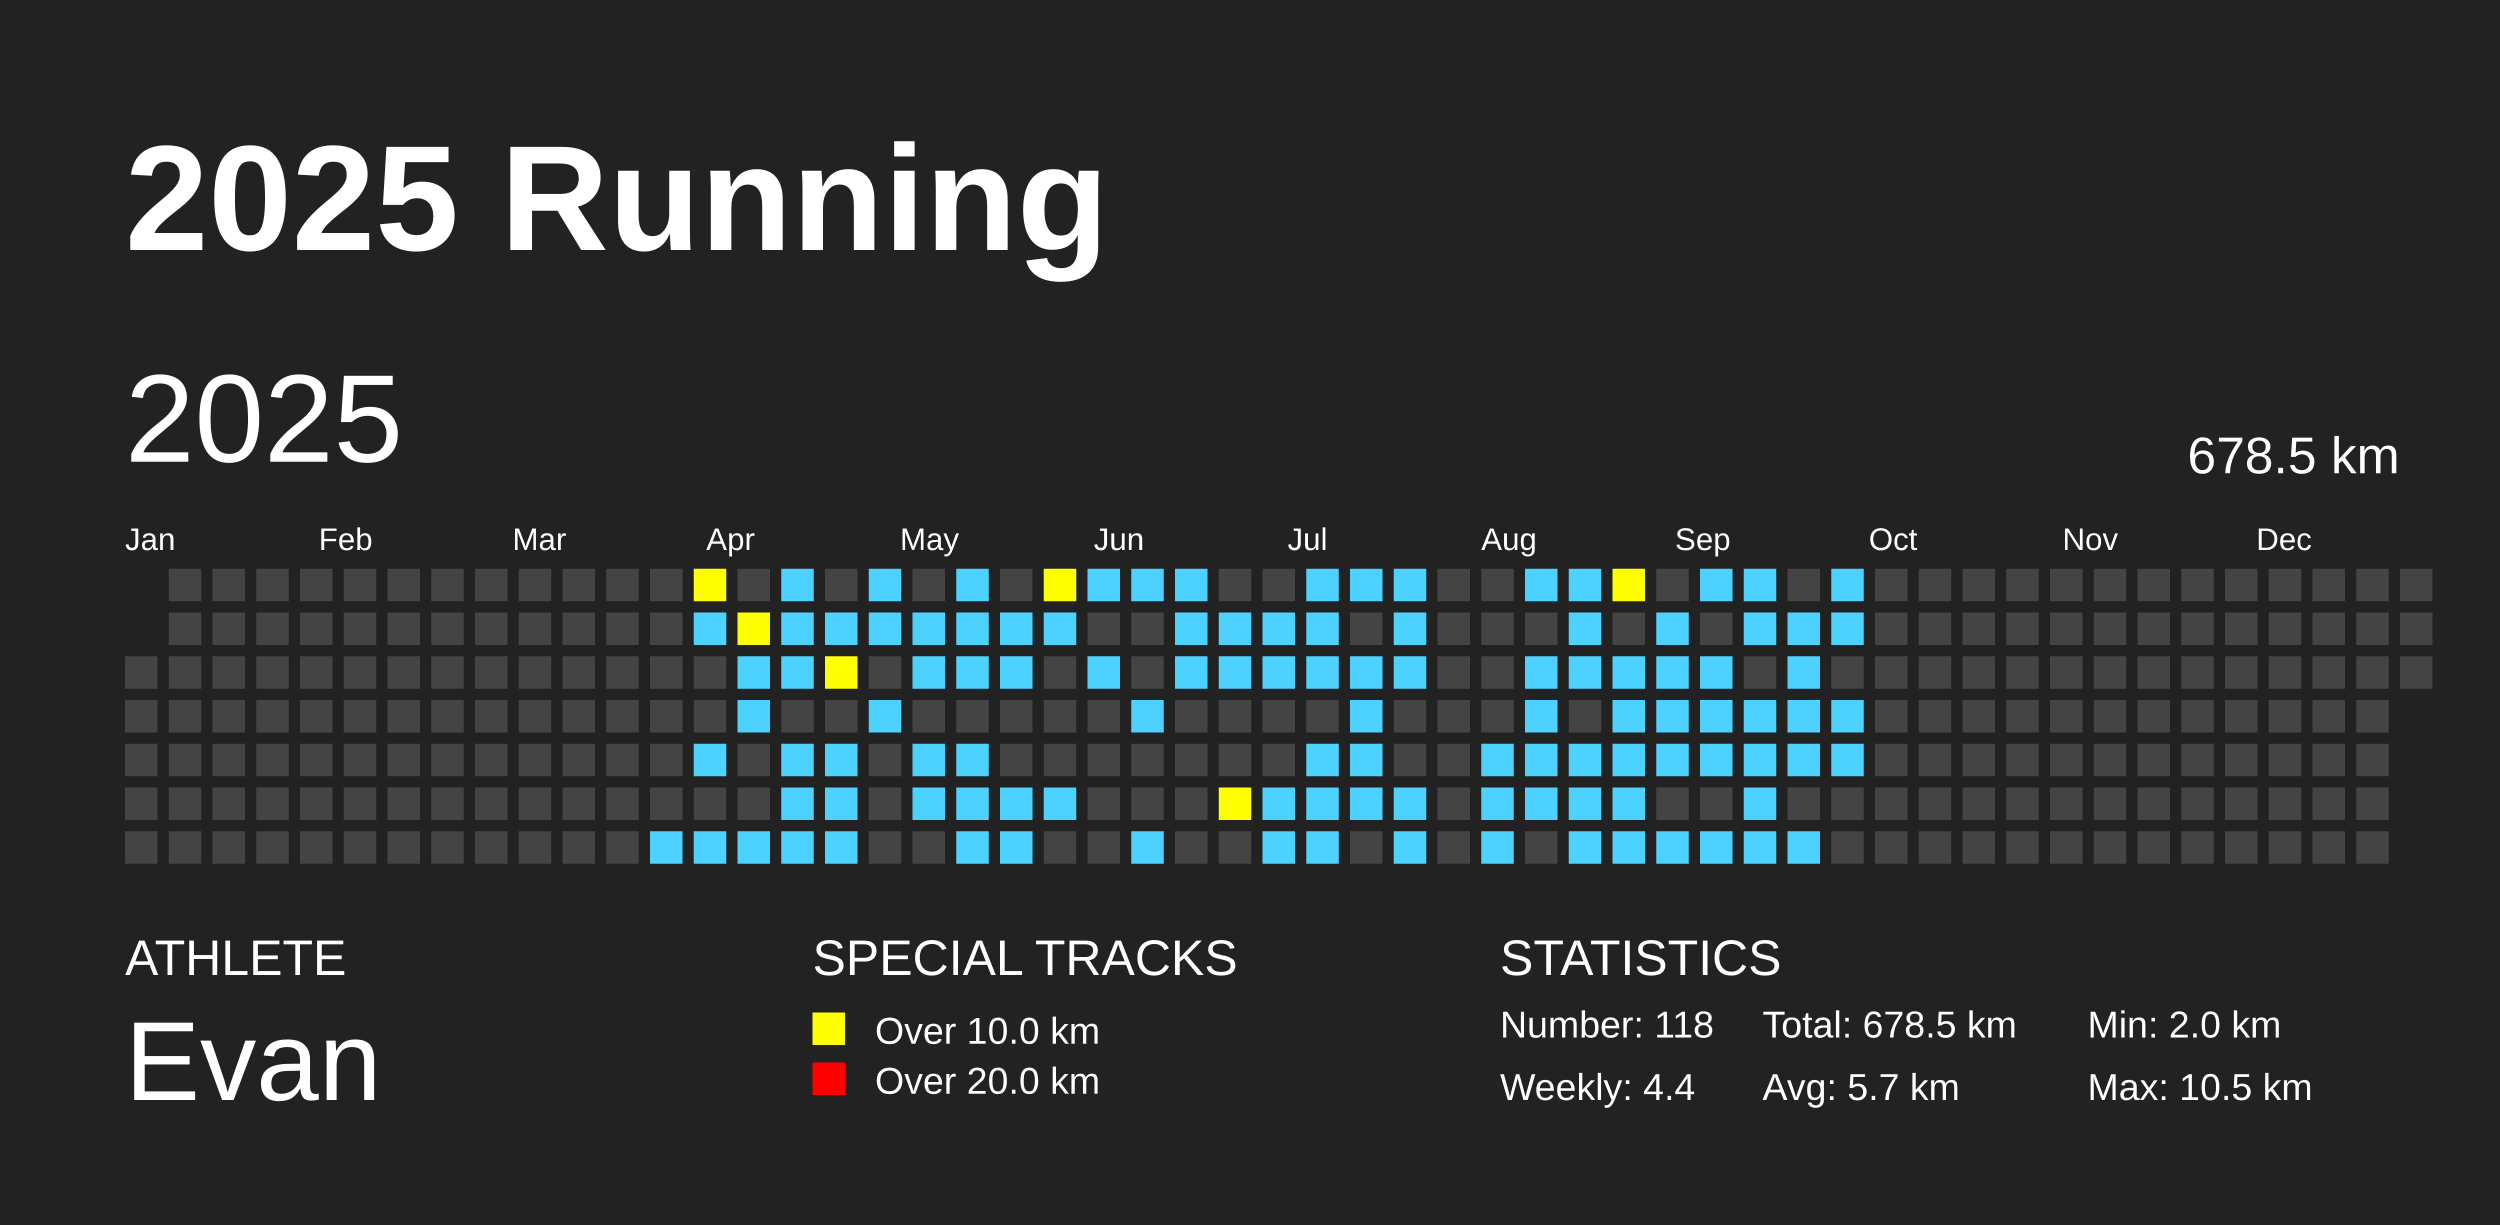
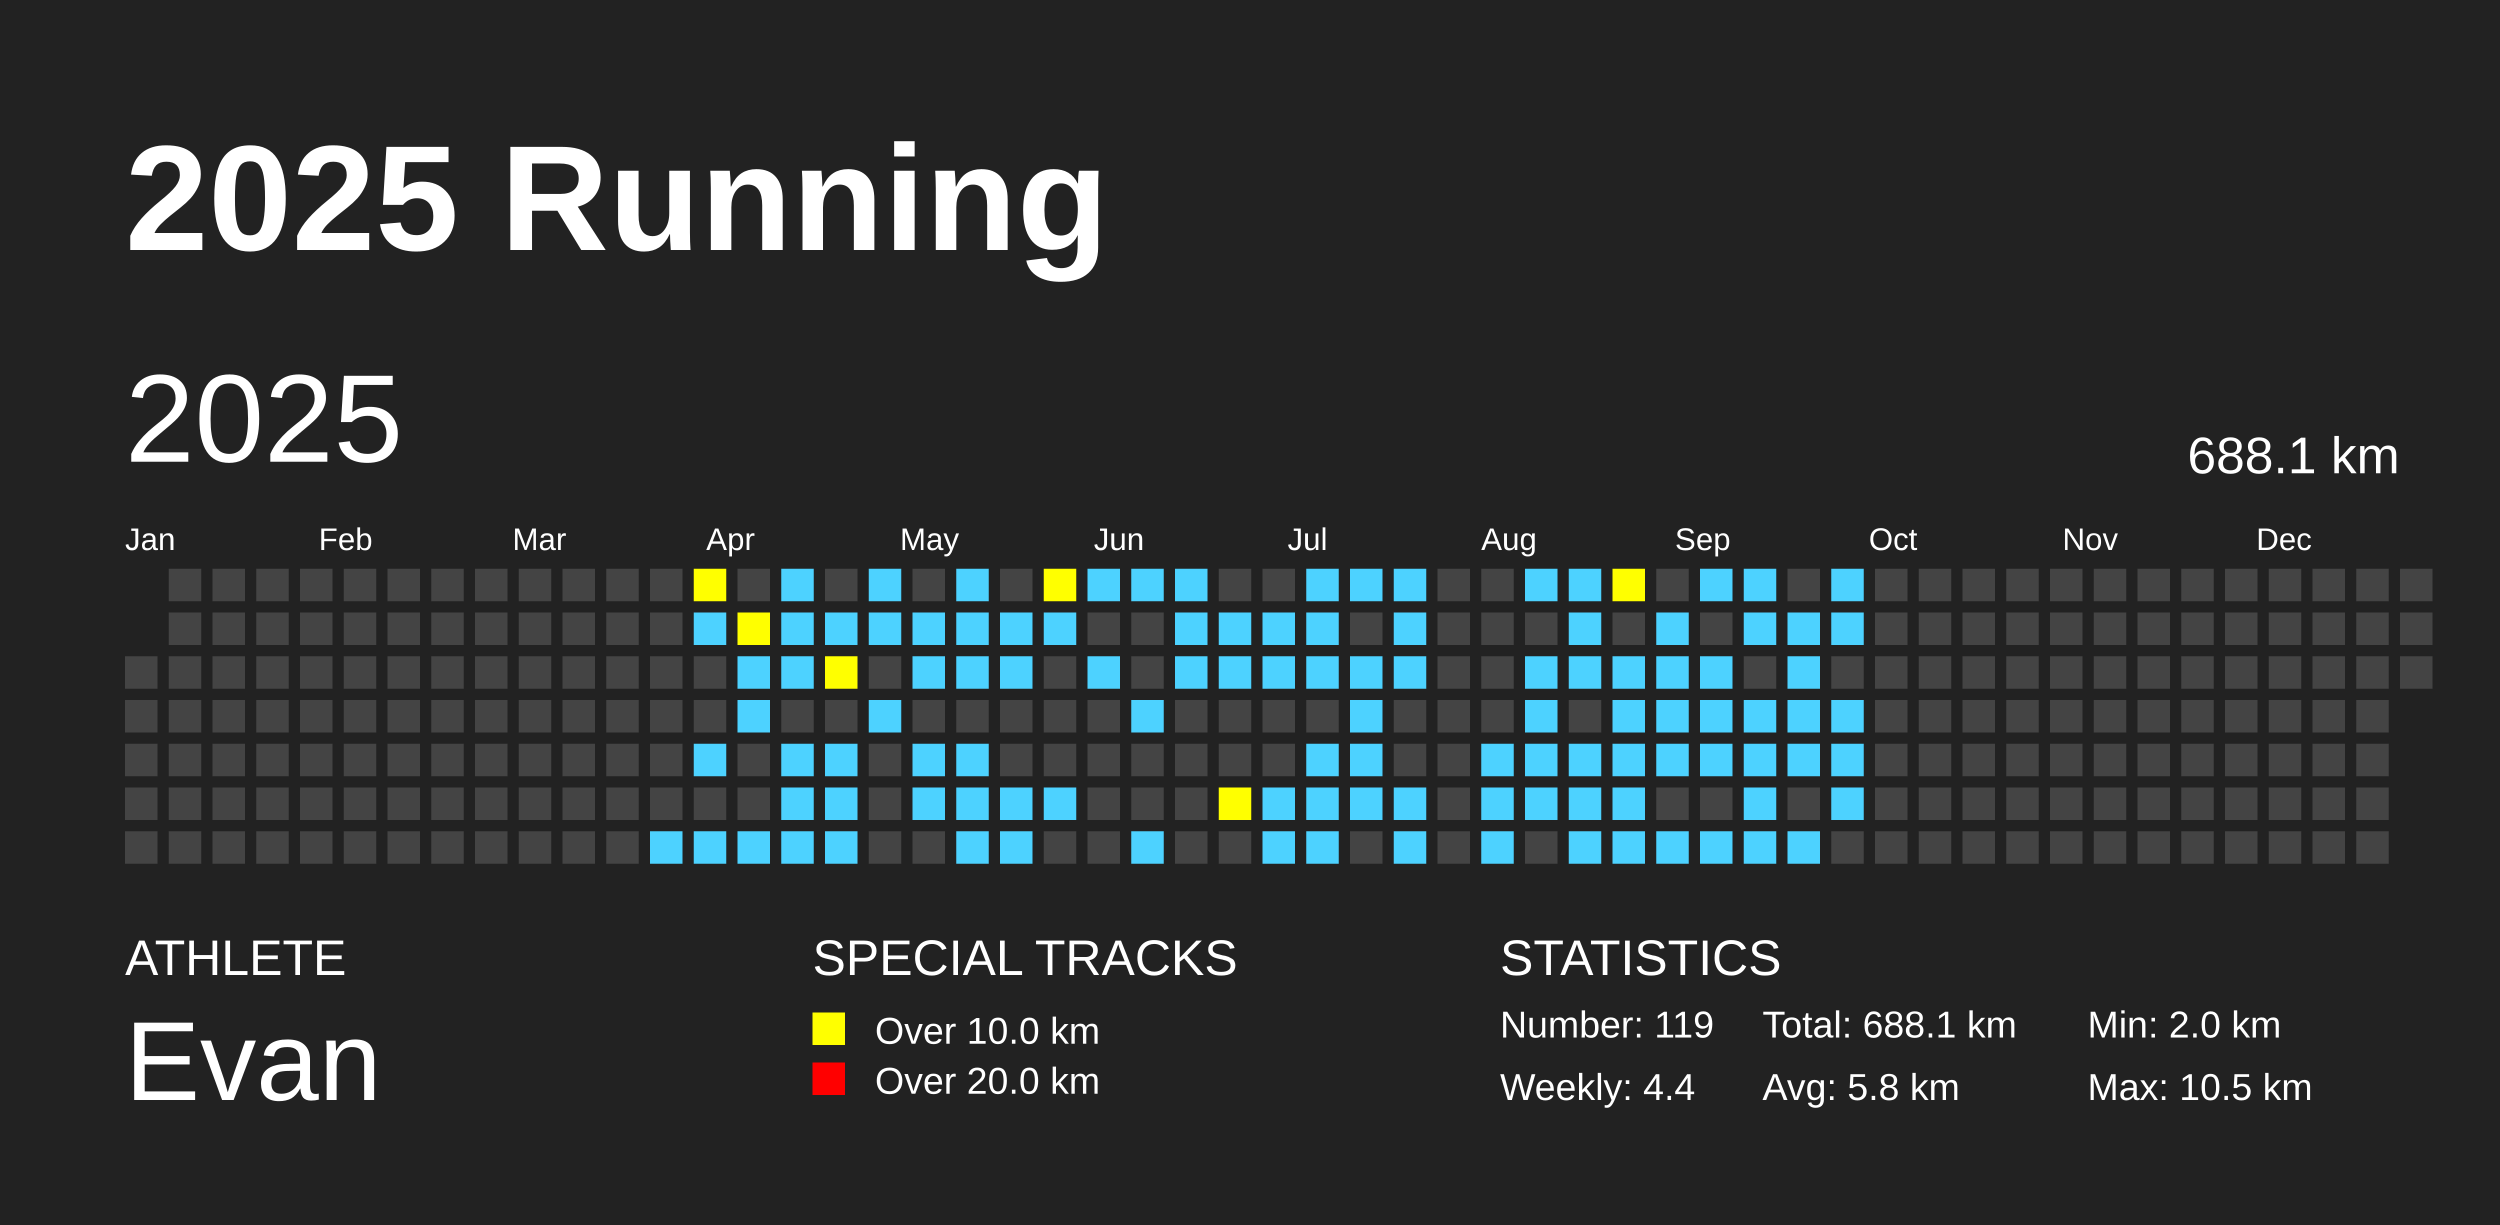
<svg xmlns="http://www.w3.org/2000/svg" baseProfile="full" height="98mm" version="1.1" viewBox="0,0,200,98" width="200mm">
  <defs />
  <rect fill="#222222" height="98" width="200" x="0" y="0" />
  <text fill="#FFFFFF" style="font-size:12px; font-family:Arial; font-weight:bold;" x="10" y="20">2025 Running</text>
  <text fill="#FFFFFF" style="font-size:4px; font-family:Arial" x="10" y="78">ATHLETE</text>
  <text fill="#FFFFFF" style="font-size:9px; font-family:Arial" x="10" y="88">Evan</text>
  <text fill="#FFFFFF" style="font-size:4px; font-family:Arial" x="65" y="78">SPECIAL TRACKS</text>
  <rect fill="yellow" height="2.6" width="2.6" x="65" y="81" />
  <text fill="#FFFFFF" style="font-size:3px; font-family:Arial" x="70" y="83.5">Over 10.0 km</text>
  <rect fill="red" height="2.6" width="2.6" x="65" y="85" />
  <text fill="#FFFFFF" style="font-size:3px; font-family:Arial" x="70" y="87.5">Over 20.0 km</text>
  <text fill="#FFFFFF" style="font-size:4px; font-family:Arial" x="120" y="78">STATISTICS</text>
-   <text fill="#FFFFFF" style="font-size:3px; font-family:Arial" x="120" y="83">Number: 118</text>
+   <text fill="#FFFFFF" style="font-size:3px; font-family:Arial" x="120" y="83">Number: 119</text>
  <text fill="#FFFFFF" style="font-size:3px; font-family:Arial" x="120" y="88">Weekly: 4.4</text>
-   <text fill="#FFFFFF" style="font-size:3px; font-family:Arial" x="141" y="83">Total: 678.5 km</text>
-   <text fill="#FFFFFF" style="font-size:3px; font-family:Arial" x="141" y="88">Avg: 5.7 km</text>
+   <text fill="#FFFFFF" style="font-size:3px; font-family:Arial" x="141" y="83">Total: 688.1 km</text>
+   <text fill="#FFFFFF" style="font-size:3px; font-family:Arial" x="141" y="88">Avg: 5.8 km</text>
  <text fill="#FFFFFF" style="font-size:3px; font-family:Arial" x="167" y="83">Min: 2.0 km</text>
  <text fill="#FFFFFF" style="font-size:3px; font-family:Arial" x="167" y="88">Max: 10.5 km</text>
  <text dominant-baseline="hanging" fill="#FFFFFF" style="font-size:10.0px; font-family:Arial;" x="10" y="30">2025</text>
-   <text dominant-baseline="hanging" fill="#FFFFFF" style="font-size:4.125px; font-family:Arial;" x="175" y="35">678.5 km</text>
+   <text dominant-baseline="hanging" fill="#FFFFFF" style="font-size:4.125px; font-family:Arial;" x="175" y="35">688.1 km</text>
  <text fill="#FFFFFF" style="font-size:2.5px; font-family:Arial" x="10.0" y="44">Jan</text>
  <text fill="#FFFFFF" style="font-size:2.5px; font-family:Arial" x="25.5" y="44">Feb</text>
  <text fill="#FFFFFF" style="font-size:2.5px; font-family:Arial" x="41.0" y="44">Mar</text>
  <text fill="#FFFFFF" style="font-size:2.5px; font-family:Arial" x="56.5" y="44">Apr</text>
  <text fill="#FFFFFF" style="font-size:2.5px; font-family:Arial" x="72.0" y="44">May</text>
  <text fill="#FFFFFF" style="font-size:2.5px; font-family:Arial" x="87.5" y="44">Jun</text>
  <text fill="#FFFFFF" style="font-size:2.5px; font-family:Arial" x="103.0" y="44">Jul</text>
  <text fill="#FFFFFF" style="font-size:2.5px; font-family:Arial" x="118.5" y="44">Aug</text>
  <text fill="#FFFFFF" style="font-size:2.5px; font-family:Arial" x="134.0" y="44">Sep</text>
  <text fill="#FFFFFF" style="font-size:2.5px; font-family:Arial" x="149.5" y="44">Oct</text>
  <text fill="#FFFFFF" style="font-size:2.5px; font-family:Arial" x="165.0" y="44">Nov</text>
  <text fill="#FFFFFF" style="font-size:2.5px; font-family:Arial" x="180.5" y="44">Dec</text>
  <rect fill="#444444" height="2.6" width="2.6" x="10.0" y="52.5" />
  <rect fill="#444444" height="2.6" width="2.6" x="10.0" y="56.0" />
  <rect fill="#444444" height="2.6" width="2.6" x="10.0" y="59.5" />
  <rect fill="#444444" height="2.6" width="2.6" x="10.0" y="63.0" />
  <rect fill="#444444" height="2.6" width="2.6" x="10.0" y="66.5" />
  <rect fill="#444444" height="2.6" width="2.6" x="13.5" y="45.5" />
  <rect fill="#444444" height="2.6" width="2.6" x="13.5" y="49.0" />
  <rect fill="#444444" height="2.6" width="2.6" x="13.5" y="52.5" />
  <rect fill="#444444" height="2.6" width="2.6" x="13.5" y="56.0" />
  <rect fill="#444444" height="2.6" width="2.6" x="13.5" y="59.5" />
  <rect fill="#444444" height="2.6" width="2.6" x="13.5" y="63.0" />
  <rect fill="#444444" height="2.6" width="2.6" x="13.5" y="66.5" />
  <rect fill="#444444" height="2.6" width="2.6" x="17.0" y="45.5" />
  <rect fill="#444444" height="2.6" width="2.6" x="17.0" y="49.0" />
  <rect fill="#444444" height="2.6" width="2.6" x="17.0" y="52.5" />
  <rect fill="#444444" height="2.6" width="2.6" x="17.0" y="56.0" />
  <rect fill="#444444" height="2.6" width="2.6" x="17.0" y="59.5" />
  <rect fill="#444444" height="2.6" width="2.6" x="17.0" y="63.0" />
  <rect fill="#444444" height="2.6" width="2.6" x="17.0" y="66.5" />
  <rect fill="#444444" height="2.6" width="2.6" x="20.5" y="45.5" />
  <rect fill="#444444" height="2.6" width="2.6" x="20.5" y="49.0" />
  <rect fill="#444444" height="2.6" width="2.6" x="20.5" y="52.5" />
  <rect fill="#444444" height="2.6" width="2.6" x="20.5" y="56.0" />
  <rect fill="#444444" height="2.6" width="2.6" x="20.5" y="59.5" />
  <rect fill="#444444" height="2.6" width="2.6" x="20.5" y="63.0" />
  <rect fill="#444444" height="2.6" width="2.6" x="20.5" y="66.5" />
  <rect fill="#444444" height="2.6" width="2.6" x="24.0" y="45.5" />
  <rect fill="#444444" height="2.6" width="2.6" x="24.0" y="49.0" />
  <rect fill="#444444" height="2.6" width="2.6" x="24.0" y="52.5" />
  <rect fill="#444444" height="2.6" width="2.6" x="24.0" y="56.0" />
  <rect fill="#444444" height="2.6" width="2.6" x="24.0" y="59.5" />
  <rect fill="#444444" height="2.6" width="2.6" x="24.0" y="63.0" />
  <rect fill="#444444" height="2.6" width="2.6" x="24.0" y="66.5" />
  <rect fill="#444444" height="2.6" width="2.6" x="27.5" y="45.5" />
  <rect fill="#444444" height="2.6" width="2.6" x="27.5" y="49.0" />
  <rect fill="#444444" height="2.6" width="2.6" x="27.5" y="52.5" />
  <rect fill="#444444" height="2.6" width="2.6" x="27.5" y="56.0" />
  <rect fill="#444444" height="2.6" width="2.6" x="27.5" y="59.5" />
  <rect fill="#444444" height="2.6" width="2.6" x="27.5" y="63.0" />
  <rect fill="#444444" height="2.6" width="2.6" x="27.5" y="66.5" />
  <rect fill="#444444" height="2.6" width="2.6" x="31.0" y="45.5" />
  <rect fill="#444444" height="2.6" width="2.6" x="31.0" y="49.0" />
  <rect fill="#444444" height="2.6" width="2.6" x="31.0" y="52.5" />
  <rect fill="#444444" height="2.6" width="2.6" x="31.0" y="56.0" />
  <rect fill="#444444" height="2.6" width="2.6" x="31.0" y="59.5" />
  <rect fill="#444444" height="2.6" width="2.6" x="31.0" y="63.0" />
  <rect fill="#444444" height="2.6" width="2.6" x="31.0" y="66.5" />
  <rect fill="#444444" height="2.6" width="2.6" x="34.5" y="45.5" />
  <rect fill="#444444" height="2.6" width="2.6" x="34.5" y="49.0" />
  <rect fill="#444444" height="2.6" width="2.6" x="34.5" y="52.5" />
  <rect fill="#444444" height="2.6" width="2.6" x="34.5" y="56.0" />
  <rect fill="#444444" height="2.6" width="2.6" x="34.5" y="59.5" />
  <rect fill="#444444" height="2.6" width="2.6" x="34.5" y="63.0" />
  <rect fill="#444444" height="2.6" width="2.6" x="34.5" y="66.5" />
  <rect fill="#444444" height="2.6" width="2.6" x="38.0" y="45.5" />
  <rect fill="#444444" height="2.6" width="2.6" x="38.0" y="49.0" />
  <rect fill="#444444" height="2.6" width="2.6" x="38.0" y="52.5" />
  <rect fill="#444444" height="2.6" width="2.6" x="38.0" y="56.0" />
  <rect fill="#444444" height="2.6" width="2.6" x="38.0" y="59.5" />
  <rect fill="#444444" height="2.6" width="2.6" x="38.0" y="63.0" />
  <rect fill="#444444" height="2.6" width="2.6" x="38.0" y="66.5" />
  <rect fill="#444444" height="2.6" width="2.6" x="41.5" y="45.5" />
  <rect fill="#444444" height="2.6" width="2.6" x="41.5" y="49.0" />
  <rect fill="#444444" height="2.6" width="2.6" x="41.5" y="52.5" />
  <rect fill="#444444" height="2.6" width="2.6" x="41.5" y="56.0" />
  <rect fill="#444444" height="2.6" width="2.6" x="41.5" y="59.5" />
  <rect fill="#444444" height="2.6" width="2.6" x="41.5" y="63.0" />
  <rect fill="#444444" height="2.6" width="2.6" x="41.5" y="66.5" />
  <rect fill="#444444" height="2.6" width="2.6" x="45.0" y="45.5" />
  <rect fill="#444444" height="2.6" width="2.6" x="45.0" y="49.0" />
  <rect fill="#444444" height="2.6" width="2.6" x="45.0" y="52.5" />
  <rect fill="#444444" height="2.6" width="2.6" x="45.0" y="56.0" />
  <rect fill="#444444" height="2.6" width="2.6" x="45.0" y="59.5" />
  <rect fill="#444444" height="2.6" width="2.6" x="45.0" y="63.0" />
  <rect fill="#444444" height="2.6" width="2.6" x="45.0" y="66.5" />
  <rect fill="#444444" height="2.6" width="2.6" x="48.5" y="45.5" />
  <rect fill="#444444" height="2.6" width="2.6" x="48.5" y="49.0" />
  <rect fill="#444444" height="2.6" width="2.6" x="48.5" y="52.5" />
  <rect fill="#444444" height="2.6" width="2.6" x="48.5" y="56.0" />
  <rect fill="#444444" height="2.6" width="2.6" x="48.5" y="59.5" />
  <rect fill="#444444" height="2.6" width="2.6" x="48.5" y="63.0" />
  <rect fill="#444444" height="2.6" width="2.6" x="48.5" y="66.5" />
  <rect fill="#444444" height="2.6" width="2.6" x="52.0" y="45.5" />
  <rect fill="#444444" height="2.6" width="2.6" x="52.0" y="49.0" />
  <rect fill="#444444" height="2.6" width="2.6" x="52.0" y="52.5" />
  <rect fill="#444444" height="2.6" width="2.6" x="52.0" y="56.0" />
  <rect fill="#444444" height="2.6" width="2.6" x="52.0" y="59.5" />
  <rect fill="#444444" height="2.6" width="2.6" x="52.0" y="63.0" />
  <rect fill="#4DD2FF" height="2.6" width="2.6" x="52.0" y="66.5" />
  <rect fill="yellow" height="2.6" width="2.6" x="55.5" y="45.5" />
  <rect fill="#4DD2FF" height="2.6" width="2.6" x="55.5" y="49.0" />
  <rect fill="#444444" height="2.6" width="2.6" x="55.5" y="52.5" />
  <rect fill="#444444" height="2.6" width="2.6" x="55.5" y="56.0" />
  <rect fill="#4DD2FF" height="2.6" width="2.6" x="55.5" y="59.5" />
  <rect fill="#444444" height="2.6" width="2.6" x="55.5" y="63.0" />
  <rect fill="#4DD2FF" height="2.6" width="2.6" x="55.5" y="66.5" />
  <rect fill="#444444" height="2.6" width="2.6" x="59.0" y="45.5" />
  <rect fill="yellow" height="2.6" width="2.6" x="59.0" y="49.0" />
  <rect fill="#4DD2FF" height="2.6" width="2.6" x="59.0" y="52.5" />
  <rect fill="#4DD2FF" height="2.6" width="2.6" x="59.0" y="56.0" />
  <rect fill="#444444" height="2.6" width="2.6" x="59.0" y="59.5" />
  <rect fill="#444444" height="2.6" width="2.6" x="59.0" y="63.0" />
  <rect fill="#4DD2FF" height="2.6" width="2.6" x="59.0" y="66.5" />
  <rect fill="#4DD2FF" height="2.6" width="2.6" x="62.5" y="45.5" />
  <rect fill="#4DD2FF" height="2.6" width="2.6" x="62.5" y="49.0" />
  <rect fill="#4DD2FF" height="2.6" width="2.6" x="62.5" y="52.5" />
  <rect fill="#444444" height="2.6" width="2.6" x="62.5" y="56.0" />
  <rect fill="#4DD2FF" height="2.6" width="2.6" x="62.5" y="59.5" />
  <rect fill="#4DD2FF" height="2.6" width="2.6" x="62.5" y="63.0" />
  <rect fill="#4DD2FF" height="2.6" width="2.6" x="62.5" y="66.5" />
  <rect fill="#444444" height="2.6" width="2.6" x="66.0" y="45.5" />
  <rect fill="#4DD2FF" height="2.6" width="2.6" x="66.0" y="49.0" />
  <rect fill="yellow" height="2.6" width="2.6" x="66.0" y="52.5" />
  <rect fill="#444444" height="2.6" width="2.6" x="66.0" y="56.0" />
  <rect fill="#4DD2FF" height="2.6" width="2.6" x="66.0" y="59.5" />
  <rect fill="#4DD2FF" height="2.6" width="2.6" x="66.0" y="63.0" />
  <rect fill="#4DD2FF" height="2.6" width="2.6" x="66.0" y="66.5" />
  <rect fill="#4DD2FF" height="2.6" width="2.6" x="69.5" y="45.5" />
  <rect fill="#4DD2FF" height="2.6" width="2.6" x="69.5" y="49.0" />
  <rect fill="#444444" height="2.6" width="2.6" x="69.5" y="52.5" />
  <rect fill="#4DD2FF" height="2.6" width="2.6" x="69.5" y="56.0" />
  <rect fill="#444444" height="2.6" width="2.6" x="69.5" y="59.5" />
  <rect fill="#444444" height="2.6" width="2.6" x="69.5" y="63.0" />
  <rect fill="#444444" height="2.6" width="2.6" x="69.5" y="66.5" />
  <rect fill="#444444" height="2.6" width="2.6" x="73.0" y="45.5" />
  <rect fill="#4DD2FF" height="2.6" width="2.6" x="73.0" y="49.0" />
  <rect fill="#4DD2FF" height="2.6" width="2.6" x="73.0" y="52.5" />
  <rect fill="#444444" height="2.6" width="2.6" x="73.0" y="56.0" />
  <rect fill="#4DD2FF" height="2.6" width="2.6" x="73.0" y="59.5" />
  <rect fill="#4DD2FF" height="2.6" width="2.6" x="73.0" y="63.0" />
  <rect fill="#444444" height="2.6" width="2.6" x="73.0" y="66.5" />
  <rect fill="#4DD2FF" height="2.6" width="2.6" x="76.5" y="45.5" />
  <rect fill="#4DD2FF" height="2.6" width="2.6" x="76.5" y="49.0" />
  <rect fill="#4DD2FF" height="2.6" width="2.6" x="76.5" y="52.5" />
  <rect fill="#444444" height="2.6" width="2.6" x="76.5" y="56.0" />
  <rect fill="#4DD2FF" height="2.6" width="2.6" x="76.5" y="59.5" />
  <rect fill="#4DD2FF" height="2.6" width="2.6" x="76.5" y="63.0" />
  <rect fill="#4DD2FF" height="2.6" width="2.6" x="76.5" y="66.5" />
  <rect fill="#444444" height="2.6" width="2.6" x="80.0" y="45.5" />
  <rect fill="#4DD2FF" height="2.6" width="2.6" x="80.0" y="49.0" />
  <rect fill="#4DD2FF" height="2.6" width="2.6" x="80.0" y="52.5" />
  <rect fill="#444444" height="2.6" width="2.6" x="80.0" y="56.0" />
  <rect fill="#444444" height="2.6" width="2.6" x="80.0" y="59.5" />
  <rect fill="#4DD2FF" height="2.6" width="2.6" x="80.0" y="63.0" />
  <rect fill="#4DD2FF" height="2.6" width="2.6" x="80.0" y="66.5" />
  <rect fill="yellow" height="2.6" width="2.6" x="83.5" y="45.5" />
  <rect fill="#4DD2FF" height="2.6" width="2.6" x="83.5" y="49.0" />
  <rect fill="#444444" height="2.6" width="2.6" x="83.5" y="52.5" />
  <rect fill="#444444" height="2.6" width="2.6" x="83.5" y="56.0" />
  <rect fill="#444444" height="2.6" width="2.6" x="83.5" y="59.5" />
  <rect fill="#4DD2FF" height="2.6" width="2.6" x="83.5" y="63.0" />
  <rect fill="#444444" height="2.6" width="2.6" x="83.5" y="66.5" />
  <rect fill="#4DD2FF" height="2.6" width="2.6" x="87.0" y="45.5" />
  <rect fill="#444444" height="2.6" width="2.6" x="87.0" y="49.0" />
  <rect fill="#4DD2FF" height="2.6" width="2.6" x="87.0" y="52.5" />
  <rect fill="#444444" height="2.6" width="2.6" x="87.0" y="56.0" />
  <rect fill="#444444" height="2.6" width="2.6" x="87.0" y="59.5" />
  <rect fill="#444444" height="2.6" width="2.6" x="87.0" y="63.0" />
  <rect fill="#444444" height="2.6" width="2.6" x="87.0" y="66.5" />
  <rect fill="#4DD2FF" height="2.6" width="2.6" x="90.5" y="45.5" />
  <rect fill="#444444" height="2.6" width="2.6" x="90.5" y="49.0" />
  <rect fill="#444444" height="2.6" width="2.6" x="90.5" y="52.5" />
  <rect fill="#4DD2FF" height="2.6" width="2.6" x="90.5" y="56.0" />
  <rect fill="#444444" height="2.6" width="2.6" x="90.5" y="59.5" />
  <rect fill="#444444" height="2.6" width="2.6" x="90.5" y="63.0" />
  <rect fill="#4DD2FF" height="2.6" width="2.6" x="90.5" y="66.5" />
  <rect fill="#4DD2FF" height="2.6" width="2.6" x="94.0" y="45.5" />
  <rect fill="#4DD2FF" height="2.6" width="2.6" x="94.0" y="49.0" />
  <rect fill="#4DD2FF" height="2.6" width="2.6" x="94.0" y="52.5" />
  <rect fill="#444444" height="2.6" width="2.6" x="94.0" y="56.0" />
  <rect fill="#444444" height="2.6" width="2.6" x="94.0" y="59.5" />
  <rect fill="#444444" height="2.6" width="2.6" x="94.0" y="63.0" />
  <rect fill="#444444" height="2.6" width="2.6" x="94.0" y="66.5" />
  <rect fill="#444444" height="2.6" width="2.6" x="97.5" y="45.5" />
  <rect fill="#4DD2FF" height="2.6" width="2.6" x="97.5" y="49.0" />
  <rect fill="#4DD2FF" height="2.6" width="2.6" x="97.5" y="52.5" />
  <rect fill="#444444" height="2.6" width="2.6" x="97.5" y="56.0" />
  <rect fill="#444444" height="2.6" width="2.6" x="97.5" y="59.5" />
  <rect fill="yellow" height="2.6" width="2.6" x="97.5" y="63.0" />
  <rect fill="#444444" height="2.6" width="2.6" x="97.5" y="66.5" />
  <rect fill="#444444" height="2.6" width="2.6" x="101.0" y="45.5" />
  <rect fill="#4DD2FF" height="2.6" width="2.6" x="101.0" y="49.0" />
  <rect fill="#4DD2FF" height="2.6" width="2.6" x="101.0" y="52.5" />
  <rect fill="#444444" height="2.6" width="2.6" x="101.0" y="56.0" />
  <rect fill="#444444" height="2.6" width="2.6" x="101.0" y="59.5" />
  <rect fill="#4DD2FF" height="2.6" width="2.6" x="101.0" y="63.0" />
  <rect fill="#4DD2FF" height="2.6" width="2.6" x="101.0" y="66.5" />
  <rect fill="#4DD2FF" height="2.6" width="2.6" x="104.5" y="45.5" />
  <rect fill="#4DD2FF" height="2.6" width="2.6" x="104.5" y="49.0" />
  <rect fill="#4DD2FF" height="2.6" width="2.6" x="104.5" y="52.5" />
  <rect fill="#444444" height="2.6" width="2.6" x="104.5" y="56.0" />
  <rect fill="#4DD2FF" height="2.6" width="2.6" x="104.5" y="59.5" />
  <rect fill="#4DD2FF" height="2.6" width="2.6" x="104.5" y="63.0" />
  <rect fill="#4DD2FF" height="2.6" width="2.6" x="104.5" y="66.5" />
  <rect fill="#4DD2FF" height="2.6" width="2.6" x="108.0" y="45.5" />
  <rect fill="#444444" height="2.6" width="2.6" x="108.0" y="49.0" />
  <rect fill="#4DD2FF" height="2.6" width="2.6" x="108.0" y="52.5" />
  <rect fill="#4DD2FF" height="2.6" width="2.6" x="108.0" y="56.0" />
  <rect fill="#4DD2FF" height="2.6" width="2.6" x="108.0" y="59.5" />
  <rect fill="#4DD2FF" height="2.6" width="2.6" x="108.0" y="63.0" />
  <rect fill="#444444" height="2.6" width="2.6" x="108.0" y="66.5" />
  <rect fill="#4DD2FF" height="2.6" width="2.6" x="111.5" y="45.5" />
  <rect fill="#4DD2FF" height="2.6" width="2.6" x="111.5" y="49.0" />
  <rect fill="#4DD2FF" height="2.6" width="2.6" x="111.5" y="52.5" />
  <rect fill="#444444" height="2.6" width="2.6" x="111.5" y="56.0" />
  <rect fill="#444444" height="2.6" width="2.6" x="111.5" y="59.5" />
  <rect fill="#4DD2FF" height="2.6" width="2.6" x="111.5" y="63.0" />
  <rect fill="#4DD2FF" height="2.6" width="2.6" x="111.5" y="66.5" />
  <rect fill="#444444" height="2.6" width="2.6" x="115.0" y="45.5" />
  <rect fill="#444444" height="2.6" width="2.6" x="115.0" y="49.0" />
  <rect fill="#444444" height="2.6" width="2.6" x="115.0" y="52.5" />
  <rect fill="#444444" height="2.6" width="2.6" x="115.0" y="56.0" />
  <rect fill="#444444" height="2.6" width="2.6" x="115.0" y="59.5" />
  <rect fill="#444444" height="2.6" width="2.6" x="115.0" y="63.0" />
  <rect fill="#444444" height="2.6" width="2.6" x="115.0" y="66.5" />
  <rect fill="#444444" height="2.6" width="2.6" x="118.5" y="45.5" />
  <rect fill="#444444" height="2.6" width="2.6" x="118.5" y="49.0" />
  <rect fill="#444444" height="2.6" width="2.6" x="118.5" y="52.5" />
  <rect fill="#444444" height="2.6" width="2.6" x="118.5" y="56.0" />
  <rect fill="#4DD2FF" height="2.6" width="2.6" x="118.5" y="59.5" />
  <rect fill="#4DD2FF" height="2.6" width="2.6" x="118.5" y="63.0" />
  <rect fill="#4DD2FF" height="2.6" width="2.6" x="118.5" y="66.5" />
  <rect fill="#4DD2FF" height="2.6" width="2.6" x="122.0" y="45.5" />
  <rect fill="#444444" height="2.6" width="2.6" x="122.0" y="49.0" />
  <rect fill="#4DD2FF" height="2.6" width="2.6" x="122.0" y="52.5" />
  <rect fill="#4DD2FF" height="2.6" width="2.6" x="122.0" y="56.0" />
  <rect fill="#4DD2FF" height="2.6" width="2.6" x="122.0" y="59.5" />
  <rect fill="#4DD2FF" height="2.6" width="2.6" x="122.0" y="63.0" />
  <rect fill="#444444" height="2.6" width="2.6" x="122.0" y="66.5" />
  <rect fill="#4DD2FF" height="2.6" width="2.6" x="125.5" y="45.5" />
  <rect fill="#4DD2FF" height="2.6" width="2.6" x="125.5" y="49.0" />
  <rect fill="#4DD2FF" height="2.6" width="2.6" x="125.5" y="52.5" />
  <rect fill="#444444" height="2.6" width="2.6" x="125.5" y="56.0" />
  <rect fill="#4DD2FF" height="2.6" width="2.6" x="125.5" y="59.5" />
  <rect fill="#4DD2FF" height="2.6" width="2.6" x="125.5" y="63.0" />
  <rect fill="#4DD2FF" height="2.6" width="2.6" x="125.5" y="66.5" />
  <rect fill="yellow" height="2.6" width="2.6" x="129.0" y="45.5" />
  <rect fill="#444444" height="2.6" width="2.6" x="129.0" y="49.0" />
  <rect fill="#4DD2FF" height="2.6" width="2.6" x="129.0" y="52.5" />
  <rect fill="#4DD2FF" height="2.6" width="2.6" x="129.0" y="56.0" />
  <rect fill="#4DD2FF" height="2.6" width="2.6" x="129.0" y="59.5" />
  <rect fill="#4DD2FF" height="2.6" width="2.6" x="129.0" y="63.0" />
  <rect fill="#4DD2FF" height="2.6" width="2.6" x="129.0" y="66.5" />
  <rect fill="#444444" height="2.6" width="2.6" x="132.5" y="45.5" />
  <rect fill="#4DD2FF" height="2.6" width="2.6" x="132.5" y="49.0" />
  <rect fill="#4DD2FF" height="2.6" width="2.6" x="132.5" y="52.5" />
  <rect fill="#4DD2FF" height="2.6" width="2.6" x="132.5" y="56.0" />
  <rect fill="#4DD2FF" height="2.6" width="2.6" x="132.5" y="59.5" />
  <rect fill="#444444" height="2.6" width="2.6" x="132.5" y="63.0" />
  <rect fill="#4DD2FF" height="2.6" width="2.6" x="132.5" y="66.5" />
  <rect fill="#4DD2FF" height="2.6" width="2.6" x="136.0" y="45.5" />
  <rect fill="#444444" height="2.6" width="2.6" x="136.0" y="49.0" />
  <rect fill="#4DD2FF" height="2.6" width="2.6" x="136.0" y="52.5" />
  <rect fill="#4DD2FF" height="2.6" width="2.6" x="136.0" y="56.0" />
  <rect fill="#4DD2FF" height="2.6" width="2.6" x="136.0" y="59.5" />
  <rect fill="#444444" height="2.6" width="2.6" x="136.0" y="63.0" />
  <rect fill="#4DD2FF" height="2.6" width="2.6" x="136.0" y="66.5" />
  <rect fill="#4DD2FF" height="2.6" width="2.6" x="139.5" y="45.5" />
  <rect fill="#4DD2FF" height="2.6" width="2.6" x="139.5" y="49.0" />
  <rect fill="#444444" height="2.6" width="2.6" x="139.5" y="52.5" />
  <rect fill="#4DD2FF" height="2.6" width="2.6" x="139.5" y="56.0" />
  <rect fill="#4DD2FF" height="2.6" width="2.6" x="139.5" y="59.5" />
  <rect fill="#4DD2FF" height="2.6" width="2.6" x="139.5" y="63.0" />
  <rect fill="#4DD2FF" height="2.6" width="2.6" x="139.5" y="66.5" />
  <rect fill="#444444" height="2.6" width="2.6" x="143.0" y="45.5" />
  <rect fill="#4DD2FF" height="2.6" width="2.6" x="143.0" y="49.0" />
  <rect fill="#4DD2FF" height="2.6" width="2.6" x="143.0" y="52.5" />
  <rect fill="#4DD2FF" height="2.6" width="2.6" x="143.0" y="56.0" />
  <rect fill="#4DD2FF" height="2.6" width="2.6" x="143.0" y="59.5" />
  <rect fill="#444444" height="2.6" width="2.6" x="143.0" y="63.0" />
  <rect fill="#4DD2FF" height="2.6" width="2.6" x="143.0" y="66.5" />
  <rect fill="#4DD2FF" height="2.6" width="2.6" x="146.5" y="45.5" />
  <rect fill="#4DD2FF" height="2.6" width="2.6" x="146.5" y="49.0" />
  <rect fill="#444444" height="2.6" width="2.6" x="146.5" y="52.5" />
  <rect fill="#4DD2FF" height="2.6" width="2.6" x="146.5" y="56.0" />
  <rect fill="#4DD2FF" height="2.6" width="2.6" x="146.5" y="59.5" />
-   <rect fill="#444444" height="2.6" width="2.6" x="146.5" y="63.0" />
+   <rect fill="#4DD2FF" height="2.6" width="2.6" x="146.5" y="63.0" />
  <rect fill="#444444" height="2.6" width="2.6" x="146.5" y="66.5" />
  <rect fill="#444444" height="2.6" width="2.6" x="150.0" y="45.5" />
  <rect fill="#444444" height="2.6" width="2.6" x="150.0" y="49.0" />
  <rect fill="#444444" height="2.6" width="2.6" x="150.0" y="52.5" />
  <rect fill="#444444" height="2.6" width="2.6" x="150.0" y="56.0" />
  <rect fill="#444444" height="2.6" width="2.6" x="150.0" y="59.5" />
  <rect fill="#444444" height="2.6" width="2.6" x="150.0" y="63.0" />
  <rect fill="#444444" height="2.6" width="2.6" x="150.0" y="66.5" />
  <rect fill="#444444" height="2.6" width="2.6" x="153.5" y="45.5" />
  <rect fill="#444444" height="2.6" width="2.6" x="153.5" y="49.0" />
  <rect fill="#444444" height="2.6" width="2.6" x="153.5" y="52.5" />
  <rect fill="#444444" height="2.6" width="2.6" x="153.5" y="56.0" />
  <rect fill="#444444" height="2.6" width="2.6" x="153.5" y="59.5" />
  <rect fill="#444444" height="2.6" width="2.6" x="153.5" y="63.0" />
  <rect fill="#444444" height="2.6" width="2.6" x="153.5" y="66.5" />
  <rect fill="#444444" height="2.6" width="2.6" x="157.0" y="45.5" />
  <rect fill="#444444" height="2.6" width="2.6" x="157.0" y="49.0" />
  <rect fill="#444444" height="2.6" width="2.6" x="157.0" y="52.5" />
  <rect fill="#444444" height="2.6" width="2.6" x="157.0" y="56.0" />
  <rect fill="#444444" height="2.6" width="2.6" x="157.0" y="59.5" />
  <rect fill="#444444" height="2.6" width="2.6" x="157.0" y="63.0" />
  <rect fill="#444444" height="2.6" width="2.6" x="157.0" y="66.5" />
  <rect fill="#444444" height="2.6" width="2.6" x="160.5" y="45.5" />
  <rect fill="#444444" height="2.6" width="2.6" x="160.5" y="49.0" />
  <rect fill="#444444" height="2.6" width="2.6" x="160.5" y="52.5" />
  <rect fill="#444444" height="2.6" width="2.6" x="160.5" y="56.0" />
  <rect fill="#444444" height="2.6" width="2.6" x="160.5" y="59.5" />
  <rect fill="#444444" height="2.6" width="2.6" x="160.5" y="63.0" />
  <rect fill="#444444" height="2.6" width="2.6" x="160.5" y="66.5" />
  <rect fill="#444444" height="2.6" width="2.6" x="164.0" y="45.5" />
  <rect fill="#444444" height="2.6" width="2.6" x="164.0" y="49.0" />
  <rect fill="#444444" height="2.6" width="2.6" x="164.0" y="52.5" />
  <rect fill="#444444" height="2.6" width="2.6" x="164.0" y="56.0" />
  <rect fill="#444444" height="2.6" width="2.6" x="164.0" y="59.5" />
  <rect fill="#444444" height="2.6" width="2.6" x="164.0" y="63.0" />
  <rect fill="#444444" height="2.6" width="2.6" x="164.0" y="66.5" />
  <rect fill="#444444" height="2.6" width="2.6" x="167.5" y="45.5" />
  <rect fill="#444444" height="2.6" width="2.6" x="167.5" y="49.0" />
  <rect fill="#444444" height="2.6" width="2.6" x="167.5" y="52.5" />
  <rect fill="#444444" height="2.6" width="2.6" x="167.5" y="56.0" />
  <rect fill="#444444" height="2.6" width="2.6" x="167.5" y="59.5" />
  <rect fill="#444444" height="2.6" width="2.6" x="167.5" y="63.0" />
  <rect fill="#444444" height="2.6" width="2.6" x="167.5" y="66.5" />
  <rect fill="#444444" height="2.6" width="2.6" x="171.0" y="45.5" />
  <rect fill="#444444" height="2.6" width="2.6" x="171.0" y="49.0" />
  <rect fill="#444444" height="2.6" width="2.6" x="171.0" y="52.5" />
  <rect fill="#444444" height="2.6" width="2.6" x="171.0" y="56.0" />
  <rect fill="#444444" height="2.6" width="2.6" x="171.0" y="59.5" />
  <rect fill="#444444" height="2.6" width="2.6" x="171.0" y="63.0" />
  <rect fill="#444444" height="2.6" width="2.6" x="171.0" y="66.5" />
  <rect fill="#444444" height="2.6" width="2.6" x="174.5" y="45.5" />
  <rect fill="#444444" height="2.6" width="2.6" x="174.5" y="49.0" />
  <rect fill="#444444" height="2.6" width="2.6" x="174.5" y="52.5" />
  <rect fill="#444444" height="2.6" width="2.6" x="174.5" y="56.0" />
  <rect fill="#444444" height="2.6" width="2.6" x="174.5" y="59.5" />
  <rect fill="#444444" height="2.6" width="2.6" x="174.5" y="63.0" />
  <rect fill="#444444" height="2.6" width="2.6" x="174.5" y="66.5" />
  <rect fill="#444444" height="2.6" width="2.6" x="178.0" y="45.5" />
  <rect fill="#444444" height="2.6" width="2.6" x="178.0" y="49.0" />
  <rect fill="#444444" height="2.6" width="2.6" x="178.0" y="52.5" />
  <rect fill="#444444" height="2.6" width="2.6" x="178.0" y="56.0" />
  <rect fill="#444444" height="2.6" width="2.6" x="178.0" y="59.5" />
  <rect fill="#444444" height="2.6" width="2.6" x="178.0" y="63.0" />
  <rect fill="#444444" height="2.6" width="2.6" x="178.0" y="66.5" />
  <rect fill="#444444" height="2.6" width="2.6" x="181.5" y="45.5" />
  <rect fill="#444444" height="2.6" width="2.6" x="181.5" y="49.0" />
  <rect fill="#444444" height="2.6" width="2.6" x="181.5" y="52.5" />
  <rect fill="#444444" height="2.6" width="2.6" x="181.5" y="56.0" />
  <rect fill="#444444" height="2.6" width="2.6" x="181.5" y="59.5" />
  <rect fill="#444444" height="2.6" width="2.6" x="181.5" y="63.0" />
  <rect fill="#444444" height="2.6" width="2.6" x="181.5" y="66.5" />
  <rect fill="#444444" height="2.6" width="2.6" x="185.0" y="45.5" />
  <rect fill="#444444" height="2.6" width="2.6" x="185.0" y="49.0" />
  <rect fill="#444444" height="2.6" width="2.6" x="185.0" y="52.5" />
  <rect fill="#444444" height="2.6" width="2.6" x="185.0" y="56.0" />
  <rect fill="#444444" height="2.6" width="2.6" x="185.0" y="59.5" />
  <rect fill="#444444" height="2.6" width="2.6" x="185.0" y="63.0" />
  <rect fill="#444444" height="2.6" width="2.6" x="185.0" y="66.5" />
  <rect fill="#444444" height="2.6" width="2.6" x="188.5" y="45.5" />
  <rect fill="#444444" height="2.6" width="2.6" x="188.5" y="49.0" />
  <rect fill="#444444" height="2.6" width="2.6" x="188.5" y="52.5" />
  <rect fill="#444444" height="2.6" width="2.6" x="188.5" y="56.0" />
  <rect fill="#444444" height="2.6" width="2.6" x="188.5" y="59.5" />
  <rect fill="#444444" height="2.6" width="2.6" x="188.5" y="63.0" />
  <rect fill="#444444" height="2.6" width="2.6" x="188.5" y="66.5" />
  <rect fill="#444444" height="2.6" width="2.6" x="192.0" y="45.5" />
  <rect fill="#444444" height="2.6" width="2.6" x="192.0" y="49.0" />
  <rect fill="#444444" height="2.6" width="2.6" x="192.0" y="52.5" />
</svg>
